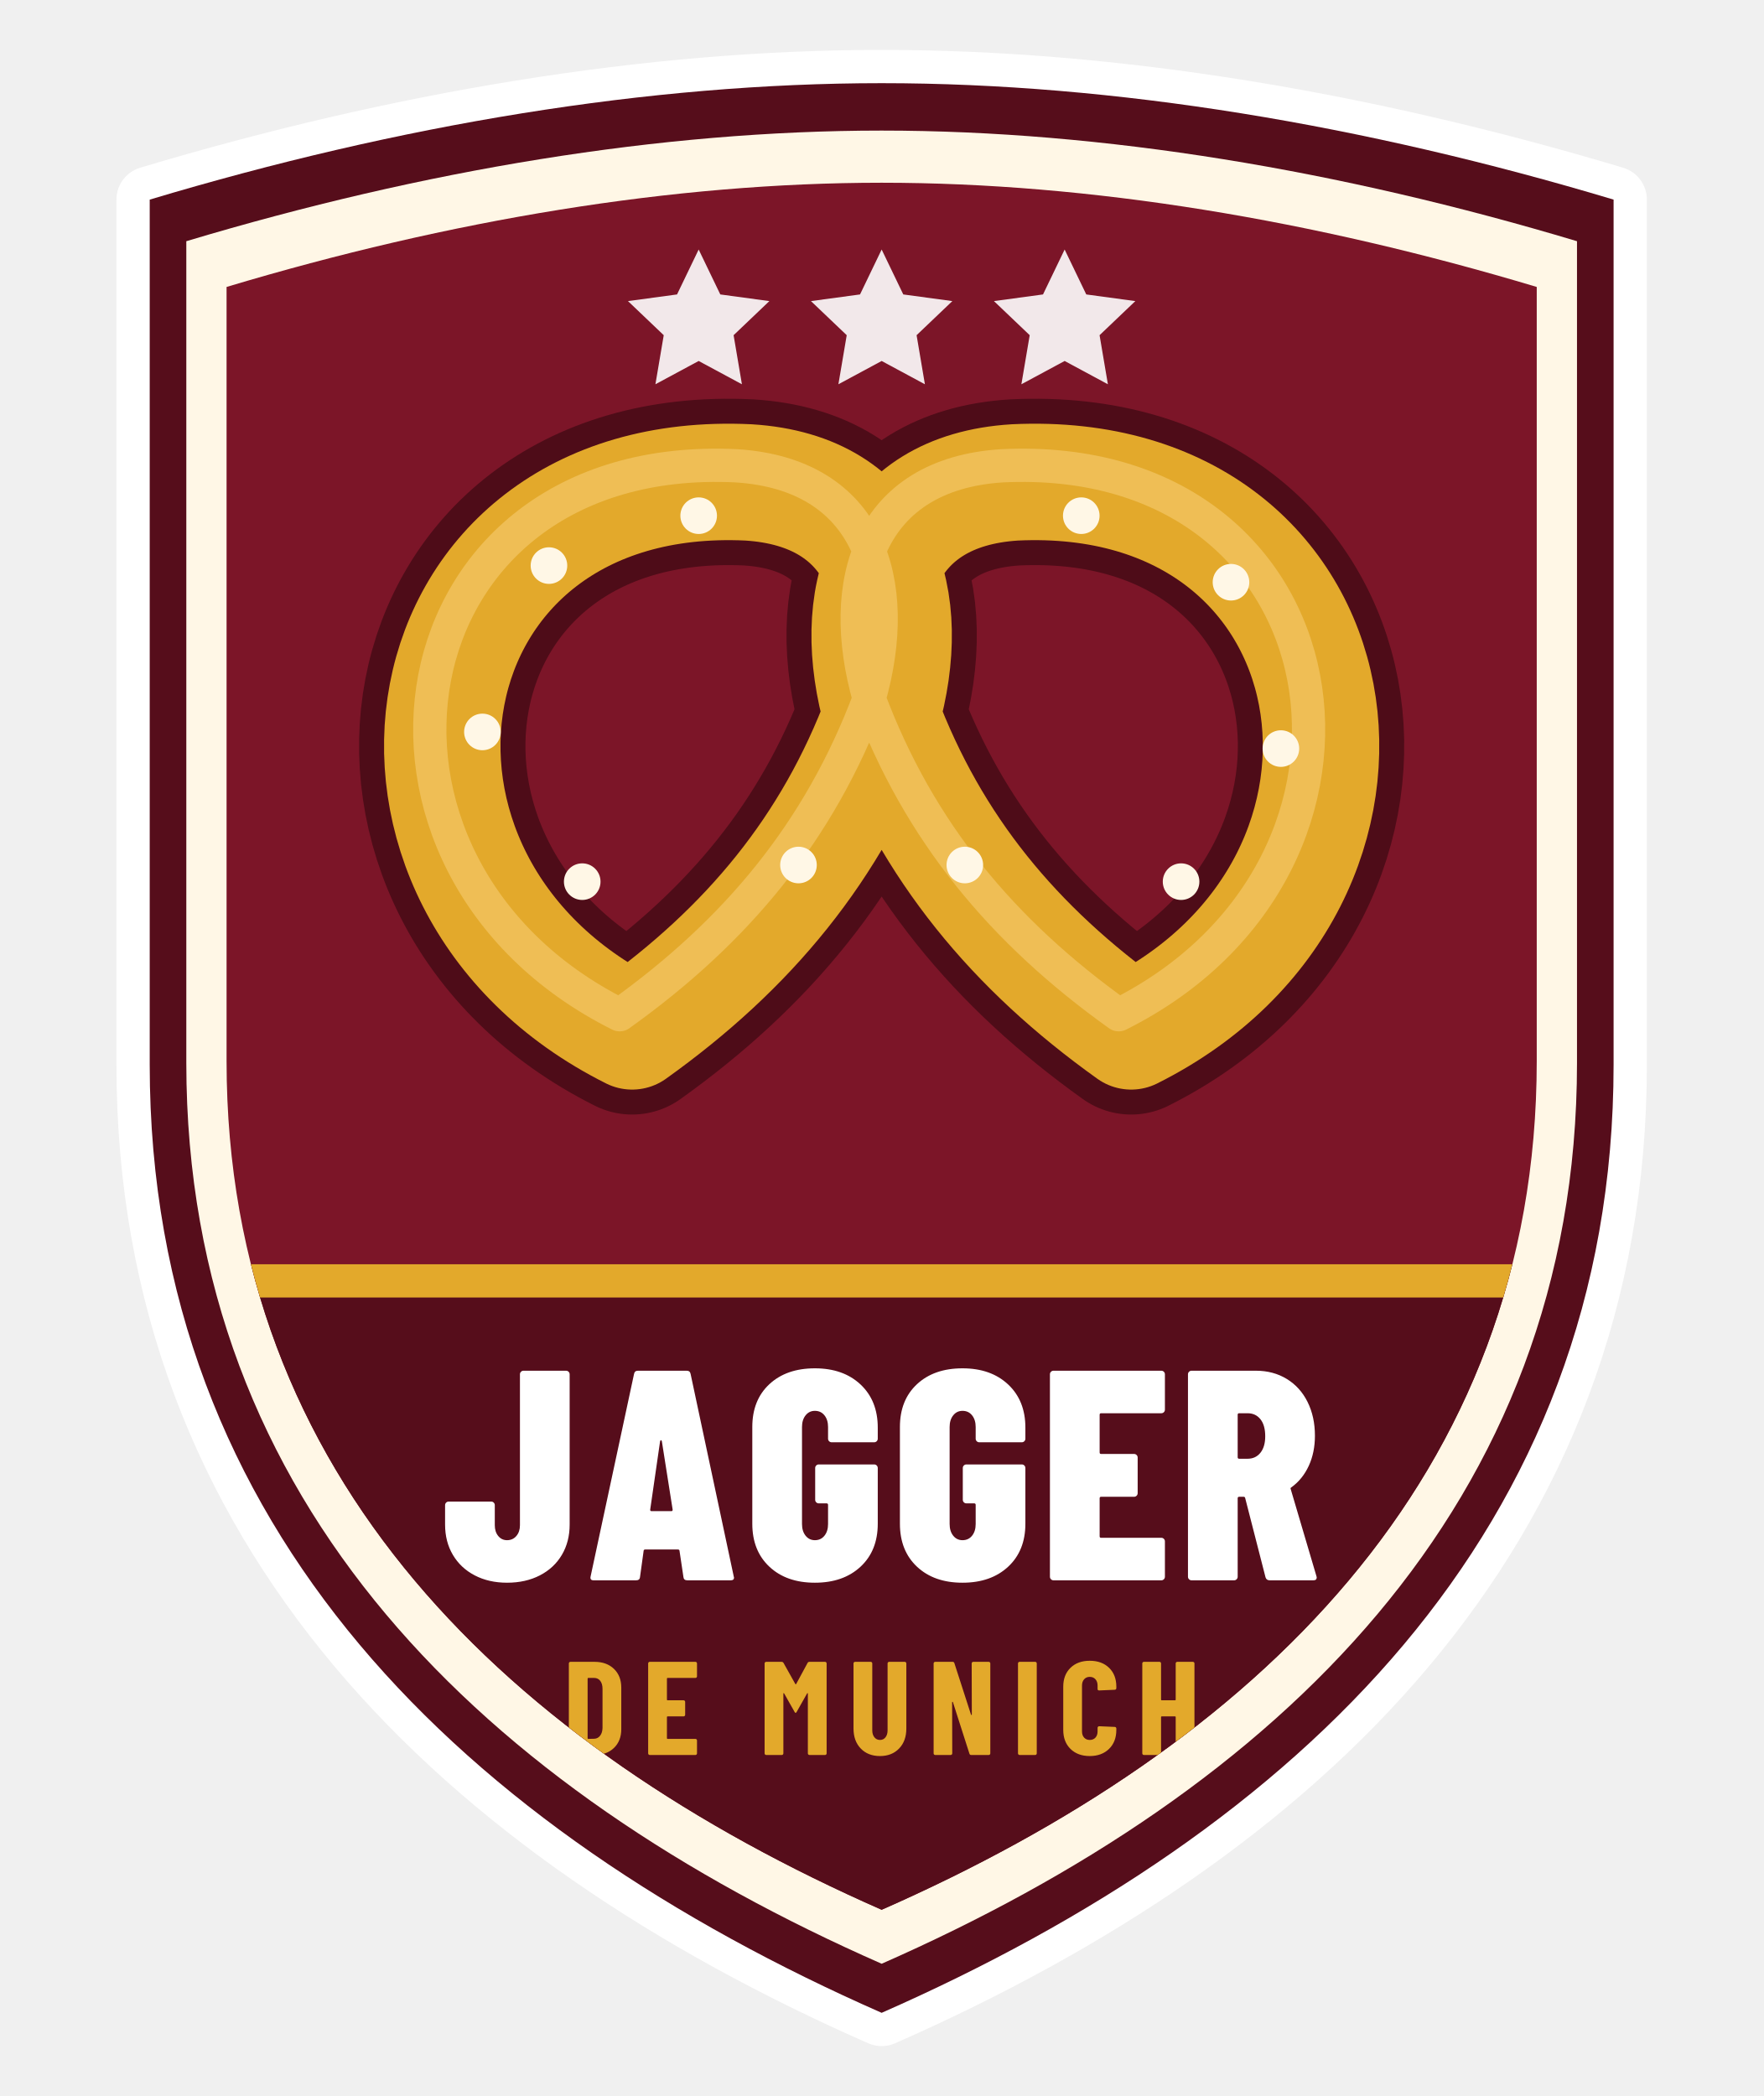
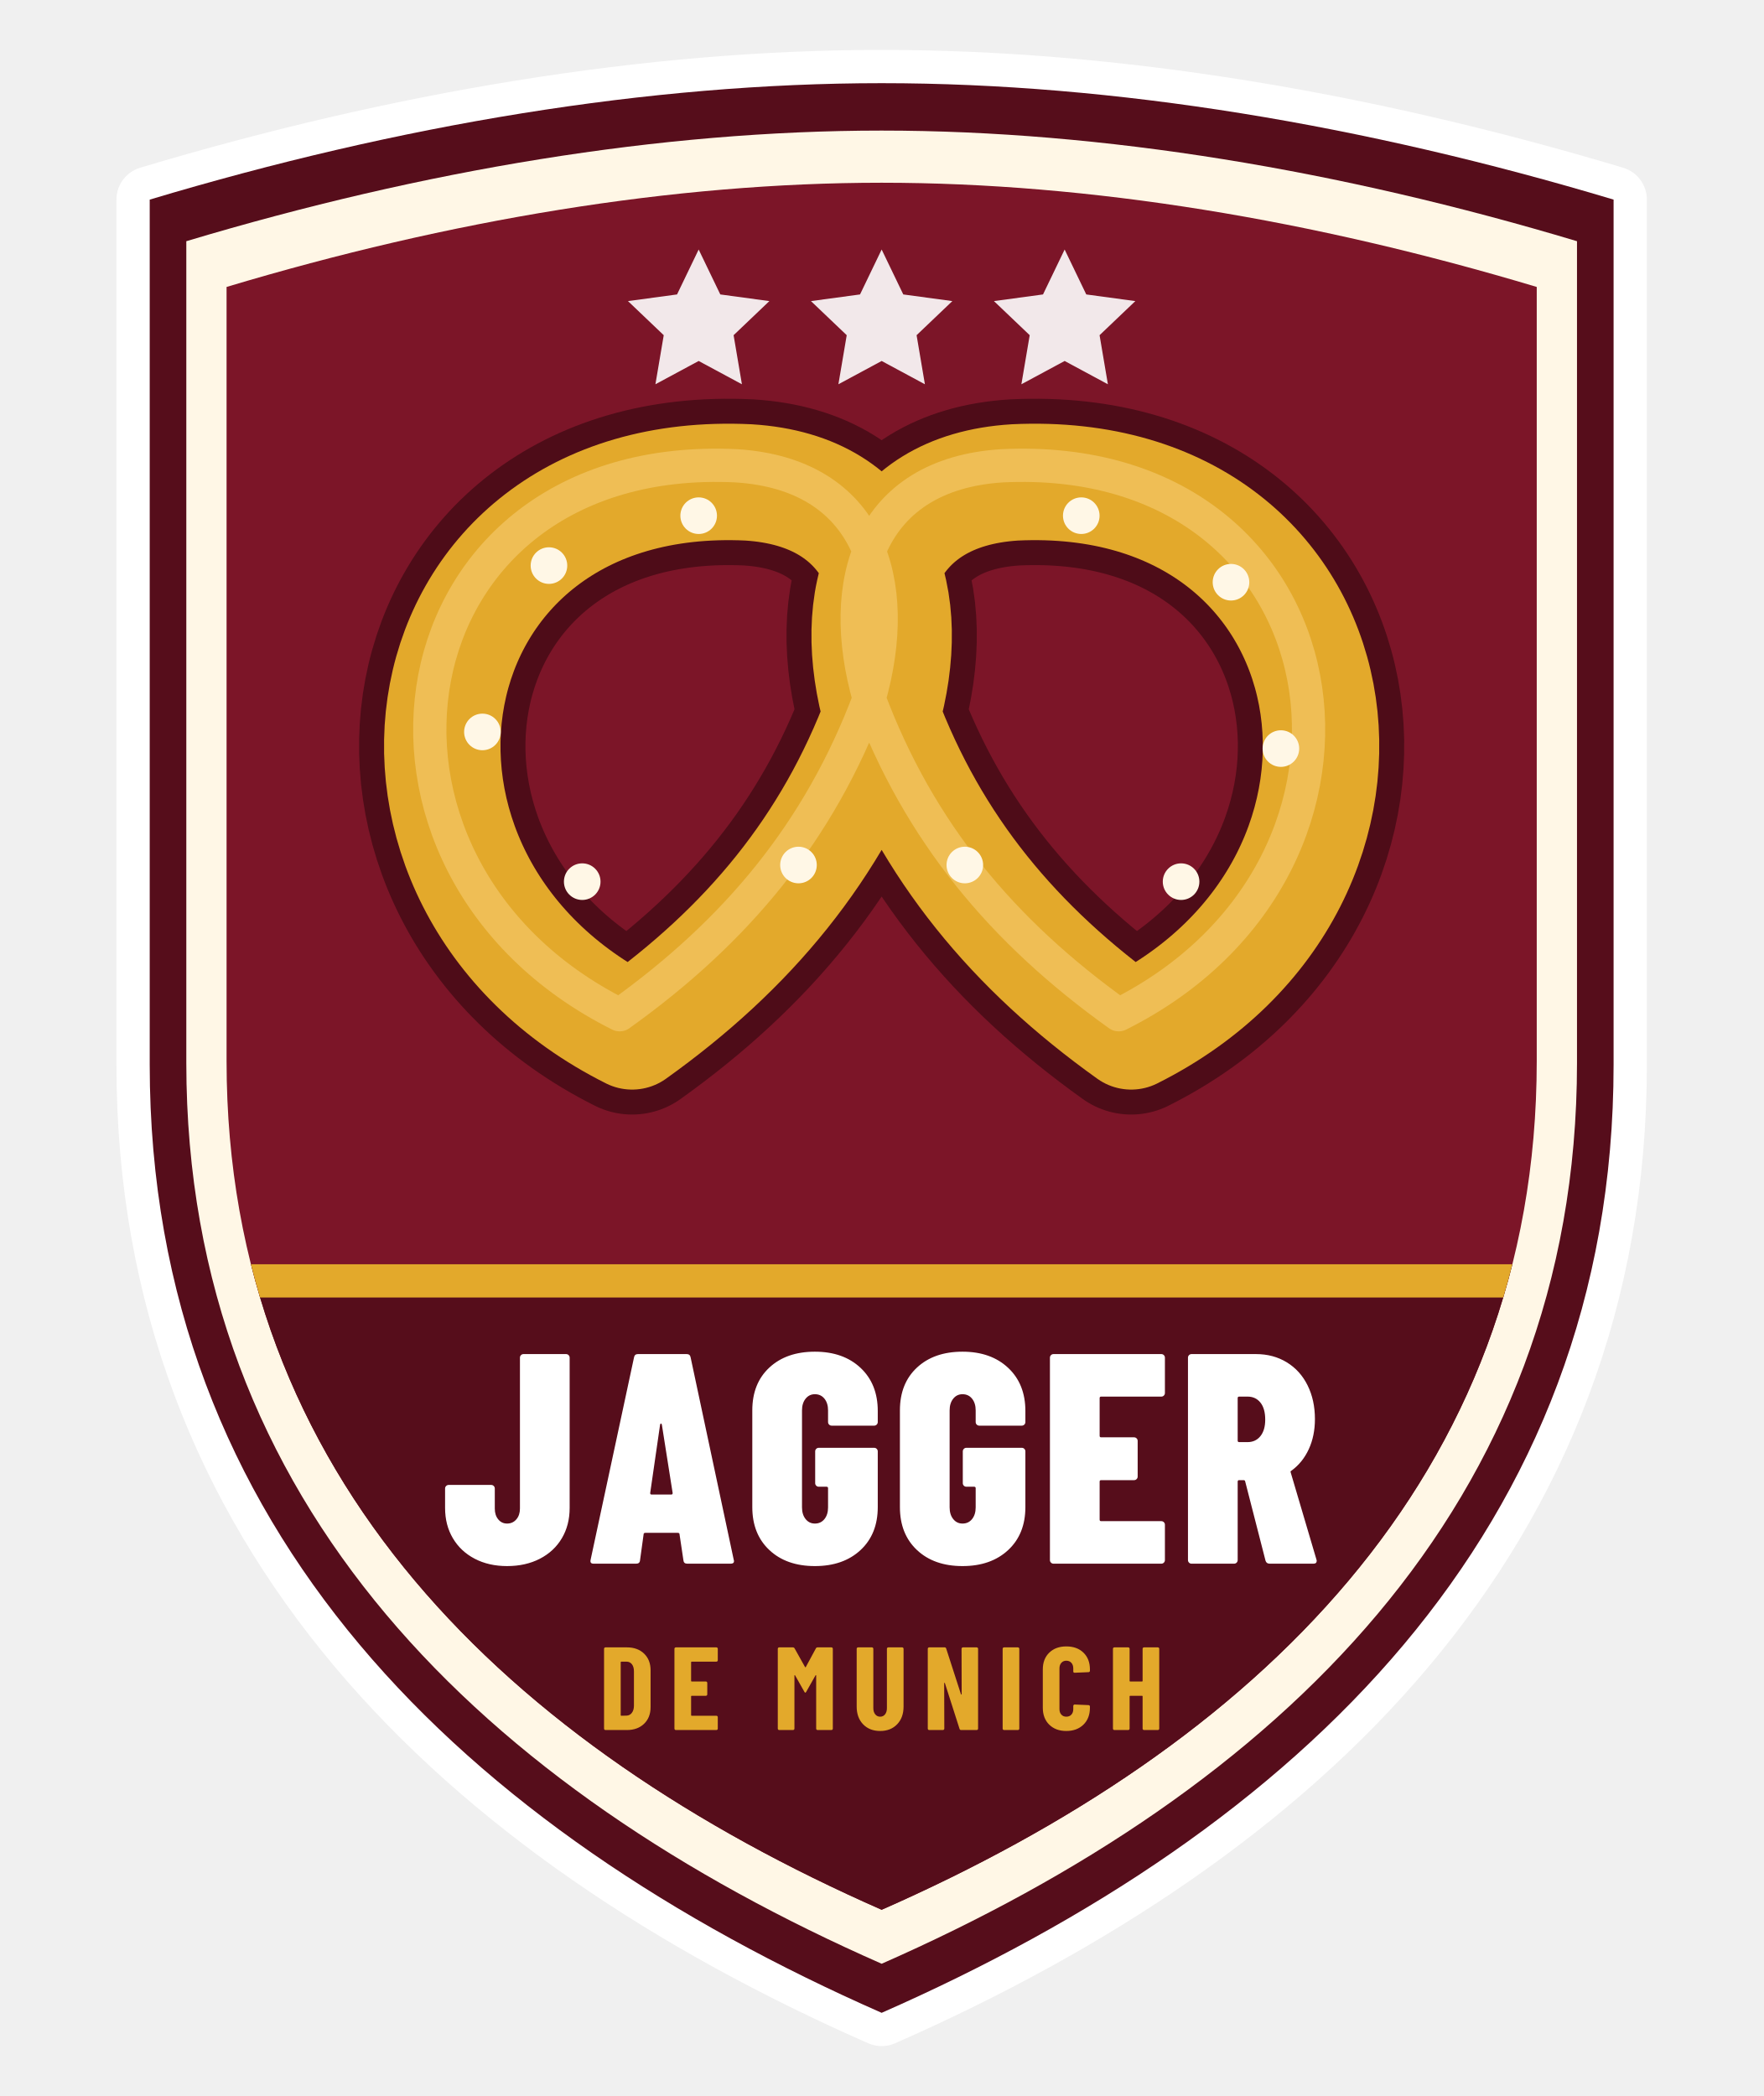
<svg xmlns="http://www.w3.org/2000/svg" viewBox="-6 -6 212 252" width="212" height="252" role="img" aria-labelledby="t">
  <defs>
    <clipPath id="field">
      <path d="M100 4 C128 4 158 9 188 18 L188 122 C188 178 150 214 100 236 C50 214 12 178 12 122 L12 18 C42 9 72 4 100 4 Z" transform="translate(10.50 12.39) scale(0.895)" />
    </clipPath>
  </defs>
  <path d="M100 4 C128 4 158 9 188 18 L188 122 C188 178 150 214 100 236 C50 214 12 178 12 122 L12 18 C42 9 72 4 100 4 Z" fill="#ffffff" stroke="#ffffff" stroke-width="8" stroke-linejoin="round" />
  <path d="M100 4 C128 4 158 9 188 18 L188 122 C188 178 150 214 100 236 C50 214 12 178 12 122 L12 18 C42 9 72 4 100 4 Z" fill="#560d1b" />
  <path d="M100 4 C128 4 158 9 188 18 L188 122 C188 178 150 214 100 236 C50 214 12 178 12 122 L12 18 C42 9 72 4 100 4 Z" transform="translate(5.00 5.90) scale(0.95)" fill="#fff7e6" />
  <g clip-path="url(#field)">
    <rect width="200" height="240" fill="#7c1528" />
    <g fill="#ffffff" opacity=".9">
      <path d="M78 24 l2.6 5.4 5.9 .8 -4.3 4.1 1 5.9 -5.2 -2.8 -5.2 2.8 1 -5.9 -4.3 -4.1 5.9 -.8 Z" />
      <path d="M100 24 l2.6 5.4 5.9 .8 -4.3 4.1 1 5.9 -5.2 -2.8 -5.2 2.8 1 -5.9 -4.3 -4.1 5.9 -.8 Z" />
      <path d="M122 24 l2.6 5.4 5.9 .8 -4.3 4.1 1 5.9 -5.2 -2.8 -5.2 2.8 1 -5.9 -4.3 -4.1 5.9 -.8 Z" />
    </g>
    <path d="M70 118 C34 100 42 50 84 52 C100 53 104 66 100 80 M130 118 C166 100 158 50 116 52 C100 53 96 66 100 80 M100 80 C106 96 116 108 130 118 M100 80 C94 96 84 108 70 118" fill="none" stroke="#4e0c18" stroke-width="20" stroke-linecap="round" />
    <path d="M70 118 C34 100 42 50 84 52 C100 53 104 66 100 80 M130 118 C166 100 158 50 116 52 C100 53 96 66 100 80 M100 80 C106 96 116 108 130 118 M100 80 C94 96 84 108 70 118" fill="none" stroke="#e3a92b" stroke-width="14" stroke-linecap="round" />
    <path d="M70 118 C34 100 42 50 84 52 C100 53 104 66 100 80 M130 118 C166 100 158 50 116 52 C100 53 96 66 100 80 M100 80 C106 96 116 108 130 118 M100 80 C94 96 84 108 70 118" fill="none" stroke="#f3c766" stroke-width="4" stroke-linecap="round" opacity=".7" transform="translate(-1.5 -2)" />
    <circle cx="52" cy="82" r="2.2" fill="#fff7e6" />
    <circle cx="60" cy="62" r="2.2" fill="#fff7e6" />
    <circle cx="78" cy="56" r="2.2" fill="#fff7e6" />
    <circle cx="124" cy="56" r="2.2" fill="#fff7e6" />
    <circle cx="142" cy="64" r="2.2" fill="#fff7e6" />
    <circle cx="148" cy="84" r="2.2" fill="#fff7e6" />
    <circle cx="110" cy="98" r="2.2" fill="#fff7e6" />
    <circle cx="90" cy="98" r="2.2" fill="#fff7e6" />
    <circle cx="64" cy="100" r="2.2" fill="#fff7e6" />
    <circle cx="136" cy="100" r="2.2" fill="#fff7e6" />
    <path d="M0 146 L200 146 L200 240 L0 240 Z" fill="#560d1b" />
    <rect x="0" y="146" width="200" height="4" fill="#e3a92b" />
-     <path d="M47.512 177.304V174.964Q47.512 174.784 47.638 174.658Q47.764 174.532 47.944 174.532H53.056Q53.236 174.532 53.362 174.658Q53.488 174.784 53.488 174.964V177.376Q53.488 178.168 53.902 178.672Q54.316 179.176 54.964 179.176Q55.648 179.176 56.08 178.672Q56.512 178.168 56.512 177.376V159.232Q56.512 159.052 56.638 158.926Q56.764 158.8 56.944 158.8H62.056Q62.236 158.8 62.362 158.926Q62.488 159.052 62.488 159.232V177.304Q62.488 179.356 61.552 180.94Q60.616 182.524 58.906 183.406Q57.196 184.288 54.964 184.288Q52.768 184.288 51.076 183.406Q49.384 182.524 48.448 180.94Q47.512 179.356 47.512 177.304Z M76.168 183.604 75.7 180.472Q75.7 180.292 75.484 180.292H71.596Q71.38 180.292 71.38 180.472L70.948 183.604Q70.912 184.0 70.48 184.0H65.368Q64.9 184.0 65.008 183.532L70.228 159.196Q70.3 158.8 70.696 158.8H76.564Q76.96 158.8 77.032 159.196L82.216 183.532L82.252 183.676Q82.252 184.0 81.856 184.0H76.636Q76.204 184.0 76.168 183.604ZM72.316 175.684H74.728Q74.872 175.684 74.872 175.504L73.576 167.296Q73.54 167.152 73.468 167.152Q73.396 167.152 73.36 167.296L72.172 175.504Q72.172 175.684 72.316 175.684Z M84.448 177.196V165.568Q84.448 162.328 86.5 160.42Q88.552 158.512 91.972 158.512Q95.392 158.512 97.462 160.456Q99.532 162.4 99.532 165.64V166.972Q99.532 167.152 99.406 167.278Q99.28 167.404 99.1 167.404H93.988Q93.808 167.404 93.682 167.278Q93.556 167.152 93.556 166.972V165.568Q93.556 164.704 93.124 164.164Q92.692 163.624 91.972 163.624Q91.288 163.624 90.856 164.164Q90.424 164.704 90.424 165.568V177.232Q90.424 178.096 90.856 178.636Q91.288 179.176 91.972 179.176Q92.692 179.176 93.124 178.636Q93.556 178.096 93.556 177.232V174.928Q93.556 174.748 93.376 174.748H92.44Q92.26 174.748 92.134 174.622Q92.008 174.496 92.008 174.316V170.5Q92.008 170.32 92.134 170.194Q92.26 170.068 92.44 170.068H99.1Q99.28 170.068 99.406 170.194Q99.532 170.32 99.532 170.5V177.196Q99.532 180.436 97.462 182.362Q95.392 184.288 91.972 184.288Q88.552 184.288 86.5 182.362Q84.448 180.436 84.448 177.196Z M102.196 177.196V165.568Q102.196 162.328 104.248 160.42Q106.3 158.512 109.72 158.512Q113.14 158.512 115.21 160.456Q117.28 162.4 117.28 165.64V166.972Q117.28 167.152 117.154 167.278Q117.028 167.404 116.848 167.404H111.736Q111.556 167.404 111.43 167.278Q111.304 167.152 111.304 166.972V165.568Q111.304 164.704 110.872 164.164Q110.44 163.624 109.72 163.624Q109.036 163.624 108.604 164.164Q108.172 164.704 108.172 165.568V177.232Q108.172 178.096 108.604 178.636Q109.036 179.176 109.72 179.176Q110.44 179.176 110.872 178.636Q111.304 178.096 111.304 177.232V174.928Q111.304 174.748 111.124 174.748H110.188Q110.008 174.748 109.882 174.622Q109.756 174.496 109.756 174.316V170.5Q109.756 170.32 109.882 170.194Q110.008 170.068 110.188 170.068H116.848Q117.028 170.068 117.154 170.194Q117.28 170.32 117.28 170.5V177.196Q117.28 180.436 115.21 182.362Q113.14 184.288 109.72 184.288Q106.3 184.288 104.248 182.362Q102.196 180.436 102.196 177.196Z M133.624 163.912H126.388Q126.208 163.912 126.208 164.092V168.628Q126.208 168.808 126.388 168.808H130.348Q130.528 168.808 130.654 168.934Q130.78 169.06 130.78 169.24V173.524Q130.78 173.704 130.654 173.83Q130.528 173.956 130.348 173.956H126.388Q126.208 173.956 126.208 174.136V178.708Q126.208 178.888 126.388 178.888H133.624Q133.804 178.888 133.93 179.014Q134.056 179.14 134.056 179.32V183.568Q134.056 183.748 133.93 183.874Q133.804 184.0 133.624 184.0H120.664Q120.484 184.0 120.358 183.874Q120.232 183.748 120.232 183.568V159.232Q120.232 159.052 120.358 158.926Q120.484 158.8 120.664 158.8H133.624Q133.804 158.8 133.93 158.926Q134.056 159.052 134.056 159.232V163.48Q134.056 163.66 133.93 163.786Q133.804 163.912 133.624 163.912Z M146.152 183.64 143.704 174.1Q143.668 173.956 143.524 173.956H142.984Q142.804 173.956 142.804 174.136V183.568Q142.804 183.748 142.678 183.874Q142.552 184.0 142.372 184.0H137.26Q137.08 184.0 136.954 183.874Q136.828 183.748 136.828 183.568V159.232Q136.828 159.052 136.954 158.926Q137.08 158.8 137.26 158.8H145.0Q147.088 158.8 148.708 159.79Q150.328 160.78 151.21 162.562Q152.092 164.344 152.092 166.612Q152.092 168.628 151.354 170.23Q150.616 171.832 149.284 172.804Q149.212 172.84 149.176 172.894Q149.14 172.948 149.176 173.02L152.272 183.496L152.308 183.64Q152.308 184.0 151.912 184.0H146.656Q146.26 184.0 146.152 183.64ZM142.804 164.092V169.204Q142.804 169.384 142.984 169.384H143.992Q144.964 169.384 145.54 168.664Q146.116 167.944 146.116 166.684Q146.116 165.352 145.54 164.632Q144.964 163.912 143.992 163.912H142.984Q142.804 163.912 142.804 164.092Z" fill="#ffffff" />
-     <path d="M62.392 204.808V193.992Q62.392 193.912 62.448 193.856Q62.504 193.8 62.584 193.8H65.48Q66.936 193.8 67.816 194.648Q68.696 195.496 68.696 196.904V201.896Q68.696 203.304 67.816 204.152Q66.936 205.0 65.48 205.0H62.584Q62.504 205.0 62.448 204.944Q62.392 204.888 62.392 204.808ZM64.728 203.064 65.448 203.048Q65.88 203.032 66.152 202.68Q66.424 202.328 66.44 201.752V197.048Q66.44 196.44 66.168 196.088Q65.896 195.736 65.432 195.736H64.728Q64.648 195.736 64.648 195.816V202.984Q64.648 203.064 64.728 203.064Z M77.608 195.736H74.264Q74.184 195.736 74.184 195.816V198.344Q74.184 198.424 74.264 198.424H76.184Q76.264 198.424 76.32 198.48Q76.376 198.536 76.376 198.616V200.168Q76.376 200.248 76.32 200.304Q76.264 200.36 76.184 200.36H74.264Q74.184 200.36 74.184 200.44V202.984Q74.184 203.064 74.264 203.064H77.608Q77.688 203.064 77.744 203.12Q77.8 203.176 77.8 203.256V204.808Q77.8 204.888 77.744 204.944Q77.688 205.0 77.608 205.0H72.12Q72.04 205.0 71.984 204.944Q71.928 204.888 71.928 204.808V193.992Q71.928 193.912 71.984 193.856Q72.04 193.8 72.12 193.8H77.608Q77.688 193.8 77.744 193.856Q77.8 193.912 77.8 193.992V195.544Q77.8 195.624 77.744 195.68Q77.688 195.736 77.608 195.736Z M91.336 193.8H93.192Q93.272 193.8 93.328 193.856Q93.384 193.912 93.384 193.992V204.808Q93.384 204.888 93.328 204.944Q93.272 205.0 93.192 205.0H91.32Q91.24 205.0 91.184 204.944Q91.128 204.888 91.128 204.808V197.624Q91.128 197.56 91.096 197.56Q91.064 197.56 91.032 197.608L89.784 199.816Q89.704 199.944 89.656 199.944Q89.608 199.944 89.528 199.816L88.28 197.608Q88.248 197.56 88.216 197.56Q88.184 197.56 88.184 197.624V204.808Q88.184 204.888 88.128 204.944Q88.072 205.0 87.992 205.0H86.12Q86.04 205.0 85.984 204.944Q85.928 204.888 85.928 204.808V193.992Q85.928 193.912 85.984 193.856Q86.04 193.8 86.12 193.8H87.96Q88.12 193.8 88.2 193.928L89.624 196.472Q89.672 196.536 89.72 196.472L91.096 193.928Q91.16 193.8 91.336 193.8Z M96.616 201.816V193.992Q96.616 193.912 96.672 193.856Q96.728 193.8 96.808 193.8H98.68Q98.76 193.8 98.816 193.856Q98.872 193.912 98.872 193.992V202.04Q98.872 202.552 99.128 202.872Q99.384 203.192 99.8 203.192Q100.216 203.192 100.464 202.872Q100.712 202.552 100.712 202.04V193.992Q100.712 193.912 100.768 193.856Q100.824 193.8 100.904 193.8H102.776Q102.856 193.8 102.912 193.856Q102.968 193.912 102.968 193.992V201.816Q102.968 203.32 102.096 204.224Q101.224 205.128 99.8 205.128Q98.36 205.128 97.488 204.224Q96.616 203.32 96.616 201.816Z M111.016 193.8H112.872Q112.952 193.8 113.008 193.856Q113.064 193.912 113.064 193.992V204.808Q113.064 204.888 113.008 204.944Q112.952 205.0 112.872 205.0H110.76Q110.6 205.0 110.552 204.84L108.568 198.648Q108.552 198.6 108.512 198.608Q108.472 198.616 108.472 198.664L108.488 204.808Q108.488 204.888 108.432 204.944Q108.376 205.0 108.296 205.0H106.44Q106.36 205.0 106.304 204.944Q106.248 204.888 106.248 204.808V193.992Q106.248 193.912 106.304 193.856Q106.36 193.8 106.44 193.8H108.536Q108.696 193.8 108.744 193.96L110.744 200.152Q110.76 200.2 110.8 200.192Q110.84 200.184 110.84 200.136L110.824 193.992Q110.824 193.912 110.88 193.856Q110.936 193.8 111.016 193.8Z M116.392 204.808V193.992Q116.392 193.912 116.448 193.856Q116.504 193.8 116.584 193.8H118.456Q118.536 193.8 118.592 193.856Q118.648 193.912 118.648 193.992V204.808Q118.648 204.888 118.592 204.944Q118.536 205.0 118.456 205.0H116.584Q116.504 205.0 116.448 204.944Q116.392 204.888 116.392 204.808Z M121.832 201.976V196.792Q121.832 195.368 122.704 194.52Q123.576 193.672 125.016 193.672Q126.472 193.672 127.344 194.52Q128.216 195.368 128.216 196.792V196.968Q128.216 197.048 128.16 197.104Q128.104 197.16 128.024 197.16L126.152 197.24Q125.96 197.24 125.96 197.064V196.648Q125.96 196.184 125.704 195.896Q125.448 195.608 125.016 195.608Q124.6 195.608 124.344 195.896Q124.088 196.184 124.088 196.648V202.168Q124.088 202.632 124.344 202.912Q124.6 203.192 125.016 203.192Q125.448 203.192 125.704 202.912Q125.96 202.632 125.96 202.168V201.736Q125.96 201.656 126.016 201.6Q126.072 201.544 126.152 201.544L128.024 201.624Q128.104 201.624 128.16 201.68Q128.216 201.736 128.216 201.816V201.976Q128.216 203.416 127.336 204.272Q126.456 205.128 125.016 205.128Q123.576 205.128 122.704 204.272Q121.832 203.416 121.832 201.976Z M135.544 193.8H137.416Q137.496 193.8 137.552 193.856Q137.608 193.912 137.608 193.992V204.808Q137.608 204.888 137.552 204.944Q137.496 205.0 137.416 205.0H135.544Q135.464 205.0 135.408 204.944Q135.352 204.888 135.352 204.808V200.44Q135.352 200.36 135.272 200.36H133.672Q133.592 200.36 133.592 200.44V204.808Q133.592 204.888 133.536 204.944Q133.48 205.0 133.4 205.0H131.528Q131.448 205.0 131.392 204.944Q131.336 204.888 131.336 204.808V193.992Q131.336 193.912 131.392 193.856Q131.448 193.8 131.528 193.8H133.4Q133.48 193.8 133.536 193.856Q133.592 193.912 133.592 193.992V198.344Q133.592 198.424 133.672 198.424H135.272Q135.352 198.424 135.352 198.344V193.992Q135.352 193.912 135.408 193.856Q135.464 193.8 135.544 193.8Z" fill="#e3a92b" />
+     <path d="M47.512 175.304V172.964Q47.512 172.784 47.638 172.658Q47.764 172.532 47.944 172.532H53.056Q53.236 172.532 53.362 172.658Q53.488 172.784 53.488 172.964V175.376Q53.488 176.168 53.902 176.672Q54.316 177.176 54.964 177.176Q55.648 177.176 56.08 176.672Q56.512 176.168 56.512 175.376V157.232Q56.512 157.052 56.638 156.926Q56.764 156.8 56.944 156.8H62.056Q62.236 156.8 62.362 156.926Q62.488 157.052 62.488 157.232V175.304Q62.488 177.356 61.552 178.94Q60.616 180.524 58.906 181.406Q57.196 182.288 54.964 182.288Q52.768 182.288 51.076 181.406Q49.384 180.524 48.448 178.94Q47.512 177.356 47.512 175.304Z M76.168 181.604 75.7 178.472Q75.7 178.292 75.484 178.292H71.596Q71.38 178.292 71.38 178.472L70.948 181.604Q70.912 182.0 70.48 182.0H65.368Q64.9 182.0 65.008 181.532L70.228 157.196Q70.3 156.8 70.696 156.8H76.564Q76.96 156.8 77.032 157.196L82.216 181.532L82.252 181.676Q82.252 182.0 81.856 182.0H76.636Q76.204 182.0 76.168 181.604ZM72.316 173.684H74.728Q74.872 173.684 74.872 173.504L73.576 165.296Q73.54 165.152 73.468 165.152Q73.396 165.152 73.36 165.296L72.172 173.504Q72.172 173.684 72.316 173.684Z M84.448 175.196V163.568Q84.448 160.328 86.5 158.42Q88.552 156.512 91.972 156.512Q95.392 156.512 97.462 158.456Q99.532 160.4 99.532 163.64V164.972Q99.532 165.152 99.406 165.278Q99.28 165.404 99.1 165.404H93.988Q93.808 165.404 93.682 165.278Q93.556 165.152 93.556 164.972V163.568Q93.556 162.704 93.124 162.164Q92.692 161.624 91.972 161.624Q91.288 161.624 90.856 162.164Q90.424 162.704 90.424 163.568V175.232Q90.424 176.096 90.856 176.636Q91.288 177.176 91.972 177.176Q92.692 177.176 93.124 176.636Q93.556 176.096 93.556 175.232V172.928Q93.556 172.748 93.376 172.748H92.44Q92.26 172.748 92.134 172.622Q92.008 172.496 92.008 172.316V168.5Q92.008 168.32 92.134 168.194Q92.26 168.068 92.44 168.068H99.1Q99.28 168.068 99.406 168.194Q99.532 168.32 99.532 168.5V175.196Q99.532 178.436 97.462 180.362Q95.392 182.288 91.972 182.288Q88.552 182.288 86.5 180.362Q84.448 178.436 84.448 175.196Z M102.196 175.196V163.568Q102.196 160.328 104.248 158.42Q106.3 156.512 109.72 156.512Q113.14 156.512 115.21 158.456Q117.28 160.4 117.28 163.64V164.972Q117.28 165.152 117.154 165.278Q117.028 165.404 116.848 165.404H111.736Q111.556 165.404 111.43 165.278Q111.304 165.152 111.304 164.972V163.568Q111.304 162.704 110.872 162.164Q110.44 161.624 109.72 161.624Q109.036 161.624 108.604 162.164Q108.172 162.704 108.172 163.568V175.232Q108.172 176.096 108.604 176.636Q109.036 177.176 109.72 177.176Q110.44 177.176 110.872 176.636Q111.304 176.096 111.304 175.232V172.928Q111.304 172.748 111.124 172.748H110.188Q110.008 172.748 109.882 172.622Q109.756 172.496 109.756 172.316V168.5Q109.756 168.32 109.882 168.194Q110.008 168.068 110.188 168.068H116.848Q117.028 168.068 117.154 168.194Q117.28 168.32 117.28 168.5V175.196Q117.28 178.436 115.21 180.362Q113.14 182.288 109.72 182.288Q106.3 182.288 104.248 180.362Q102.196 178.436 102.196 175.196Z M133.624 161.912H126.388Q126.208 161.912 126.208 162.092V166.628Q126.208 166.808 126.388 166.808H130.348Q130.528 166.808 130.654 166.934Q130.78 167.06 130.78 167.24V171.524Q130.78 171.704 130.654 171.83Q130.528 171.956 130.348 171.956H126.388Q126.208 171.956 126.208 172.136V176.708Q126.208 176.888 126.388 176.888H133.624Q133.804 176.888 133.93 177.014Q134.056 177.14 134.056 177.32V181.568Q134.056 181.748 133.93 181.874Q133.804 182.0 133.624 182.0H120.664Q120.484 182.0 120.358 181.874Q120.232 181.748 120.232 181.568V157.232Q120.232 157.052 120.358 156.926Q120.484 156.8 120.664 156.8H133.624Q133.804 156.8 133.93 156.926Q134.056 157.052 134.056 157.232V161.48Q134.056 161.66 133.93 161.786Q133.804 161.912 133.624 161.912Z M146.152 181.64 143.704 172.1Q143.668 171.956 143.524 171.956H142.984Q142.804 171.956 142.804 172.136V181.568Q142.804 181.748 142.678 181.874Q142.552 182.0 142.372 182.0H137.26Q137.08 182.0 136.954 181.874Q136.828 181.748 136.828 181.568V157.232Q136.828 157.052 136.954 156.926Q137.08 156.8 137.26 156.8H145.0Q147.088 156.8 148.708 157.79Q150.328 158.78 151.21 160.562Q152.092 162.344 152.092 164.612Q152.092 166.628 151.354 168.23Q150.616 169.832 149.284 170.804Q149.212 170.84 149.176 170.894Q149.14 170.948 149.176 171.02L152.272 181.496L152.308 181.64Q152.308 182.0 151.912 182.0H146.656Q146.26 182.0 146.152 181.64ZM142.804 162.092V167.204Q142.804 167.384 142.984 167.384H143.992Q144.964 167.384 145.54 166.664Q146.116 165.944 146.116 164.684Q146.116 163.352 145.54 162.632Q144.964 161.912 143.992 161.912H142.984Q142.804 161.912 142.804 162.092Z" fill="#ffffff" />
+     <path d="M66.625 201.83V192.231Q66.625 192.16 66.674 192.11Q66.724 192.061 66.795 192.061H69.365Q70.657 192.061 71.438 192.813Q72.219 193.566 72.219 194.815V199.245Q72.219 200.495 71.438 201.247Q70.657 202.0 69.365 202.0H66.795Q66.724 202.0 66.674 201.95Q66.625 201.901 66.625 201.83ZM68.698 200.282 69.337 200.268Q69.72 200.253 69.962 199.941Q70.203 199.629 70.217 199.118V194.943Q70.217 194.403 69.976 194.091Q69.734 193.779 69.323 193.779H68.698Q68.627 193.779 68.627 193.85V200.211Q68.627 200.282 68.698 200.282Z M80.128 193.779H77.161Q77.09 193.779 77.09 193.85V196.093Q77.09 196.164 77.161 196.164H78.864Q78.935 196.164 78.985 196.214Q79.035 196.264 79.035 196.335V197.712Q79.035 197.783 78.985 197.833Q78.935 197.882 78.864 197.882H77.161Q77.09 197.882 77.09 197.953V200.211Q77.09 200.282 77.161 200.282H80.128Q80.199 200.282 80.249 200.332Q80.299 200.381 80.299 200.452V201.83Q80.299 201.901 80.249 201.95Q80.199 202.0 80.128 202.0H75.258Q75.187 202.0 75.137 201.95Q75.087 201.901 75.087 201.83V192.231Q75.087 192.16 75.137 192.11Q75.187 192.061 75.258 192.061H80.128Q80.199 192.061 80.249 192.11Q80.299 192.16 80.299 192.231V193.608Q80.299 193.679 80.249 193.729Q80.199 193.779 80.128 193.779Z M92.311 192.061H93.958Q94.029 192.061 94.079 192.11Q94.129 192.16 94.129 192.231V201.83Q94.129 201.901 94.079 201.95Q94.029 202.0 93.958 202.0H92.297Q92.226 202.0 92.176 201.95Q92.127 201.901 92.127 201.83V195.454Q92.127 195.397 92.098 195.397Q92.07 195.397 92.041 195.44L90.934 197.399Q90.863 197.513 90.82 197.513Q90.778 197.513 90.707 197.399L89.599 195.44Q89.571 195.397 89.542 195.397Q89.514 195.397 89.514 195.454V201.83Q89.514 201.901 89.464 201.95Q89.414 202.0 89.343 202.0H87.682Q87.611 202.0 87.561 201.95Q87.512 201.901 87.512 201.83V192.231Q87.512 192.16 87.561 192.11Q87.611 192.061 87.682 192.061H89.315Q89.457 192.061 89.528 192.174L90.792 194.432Q90.834 194.489 90.877 194.432L92.098 192.174Q92.155 192.061 92.311 192.061Z M96.997 199.174V192.231Q96.997 192.16 97.047 192.11Q97.096 192.061 97.167 192.061H98.829Q98.9 192.061 98.949 192.11Q98.999 192.16 98.999 192.231V199.373Q98.999 199.828 99.226 200.112Q99.453 200.395 99.823 200.395Q100.192 200.395 100.412 200.112Q100.632 199.828 100.632 199.373V192.231Q100.632 192.16 100.682 192.11Q100.731 192.061 100.802 192.061H102.464Q102.535 192.061 102.584 192.11Q102.634 192.16 102.634 192.231V199.174Q102.634 200.509 101.86 201.311Q101.086 202.114 99.823 202.114Q98.545 202.114 97.771 201.311Q96.997 200.509 96.997 199.174Z M109.776 192.061H111.423Q111.494 192.061 111.544 192.11Q111.594 192.16 111.594 192.231V201.83Q111.594 201.901 111.544 201.95Q111.494 202.0 111.423 202.0H109.549Q109.407 202.0 109.364 201.858L107.604 196.363Q107.589 196.32 107.554 196.327Q107.518 196.335 107.518 196.377L107.533 201.83Q107.533 201.901 107.483 201.95Q107.433 202.0 107.362 202.0H105.715Q105.644 202.0 105.594 201.95Q105.545 201.901 105.545 201.83V192.231Q105.545 192.16 105.594 192.11Q105.644 192.061 105.715 192.061H107.575Q107.717 192.061 107.76 192.203L109.535 197.698Q109.549 197.74 109.584 197.733Q109.62 197.726 109.62 197.683L109.606 192.231Q109.606 192.16 109.655 192.11Q109.705 192.061 109.776 192.061Z M114.547 201.83V192.231Q114.547 192.16 114.597 192.11Q114.646 192.061 114.717 192.061H116.379Q116.45 192.061 116.499 192.11Q116.549 192.16 116.549 192.231V201.83Q116.549 201.901 116.499 201.95Q116.45 202.0 116.379 202.0H114.717Q114.646 202.0 114.597 201.95Q114.547 201.901 114.547 201.83Z M119.375 199.316V194.716Q119.375 193.452 120.149 192.7Q120.923 191.947 122.2 191.947Q123.493 191.947 124.266 192.7Q125.04 193.452 125.04 194.716V194.872Q125.04 194.943 124.991 194.993Q124.941 195.042 124.87 195.042L123.209 195.113Q123.038 195.113 123.038 194.957V194.588Q123.038 194.176 122.811 193.921Q122.584 193.665 122.2 193.665Q121.831 193.665 121.604 193.921Q121.377 194.176 121.377 194.588V199.487Q121.377 199.899 121.604 200.147Q121.831 200.395 122.2 200.395Q122.584 200.395 122.811 200.147Q123.038 199.899 123.038 199.487V199.103Q123.038 199.032 123.088 198.983Q123.138 198.933 123.209 198.933L124.87 199.004Q124.941 199.004 124.991 199.054Q125.04 199.103 125.04 199.174V199.316Q125.04 200.594 124.259 201.354Q123.478 202.114 122.2 202.114Q120.923 202.114 120.149 201.354Q119.375 200.594 119.375 199.316Z M131.544 192.061H133.205Q133.276 192.061 133.326 192.11Q133.375 192.16 133.375 192.231V201.83Q133.375 201.901 133.326 201.95Q133.276 202.0 133.205 202.0H131.544Q131.473 202.0 131.423 201.95Q131.373 201.901 131.373 201.83V197.953Q131.373 197.882 131.302 197.882H129.882Q129.811 197.882 129.811 197.953V201.83Q129.811 201.901 129.762 201.95Q129.712 202.0 129.641 202.0H127.98Q127.909 202.0 127.859 201.95Q127.809 201.901 127.809 201.83V192.231Q127.809 192.16 127.859 192.11Q127.909 192.061 127.98 192.061H129.641Q129.712 192.061 129.762 192.11Q129.811 192.16 129.811 192.231V196.093Q129.811 196.164 129.882 196.164H131.302Q131.373 196.164 131.373 196.093V192.231Q131.373 192.16 131.423 192.11Q131.473 192.061 131.544 192.061Z" fill="#e3a92b" />
  </g>
</svg>
